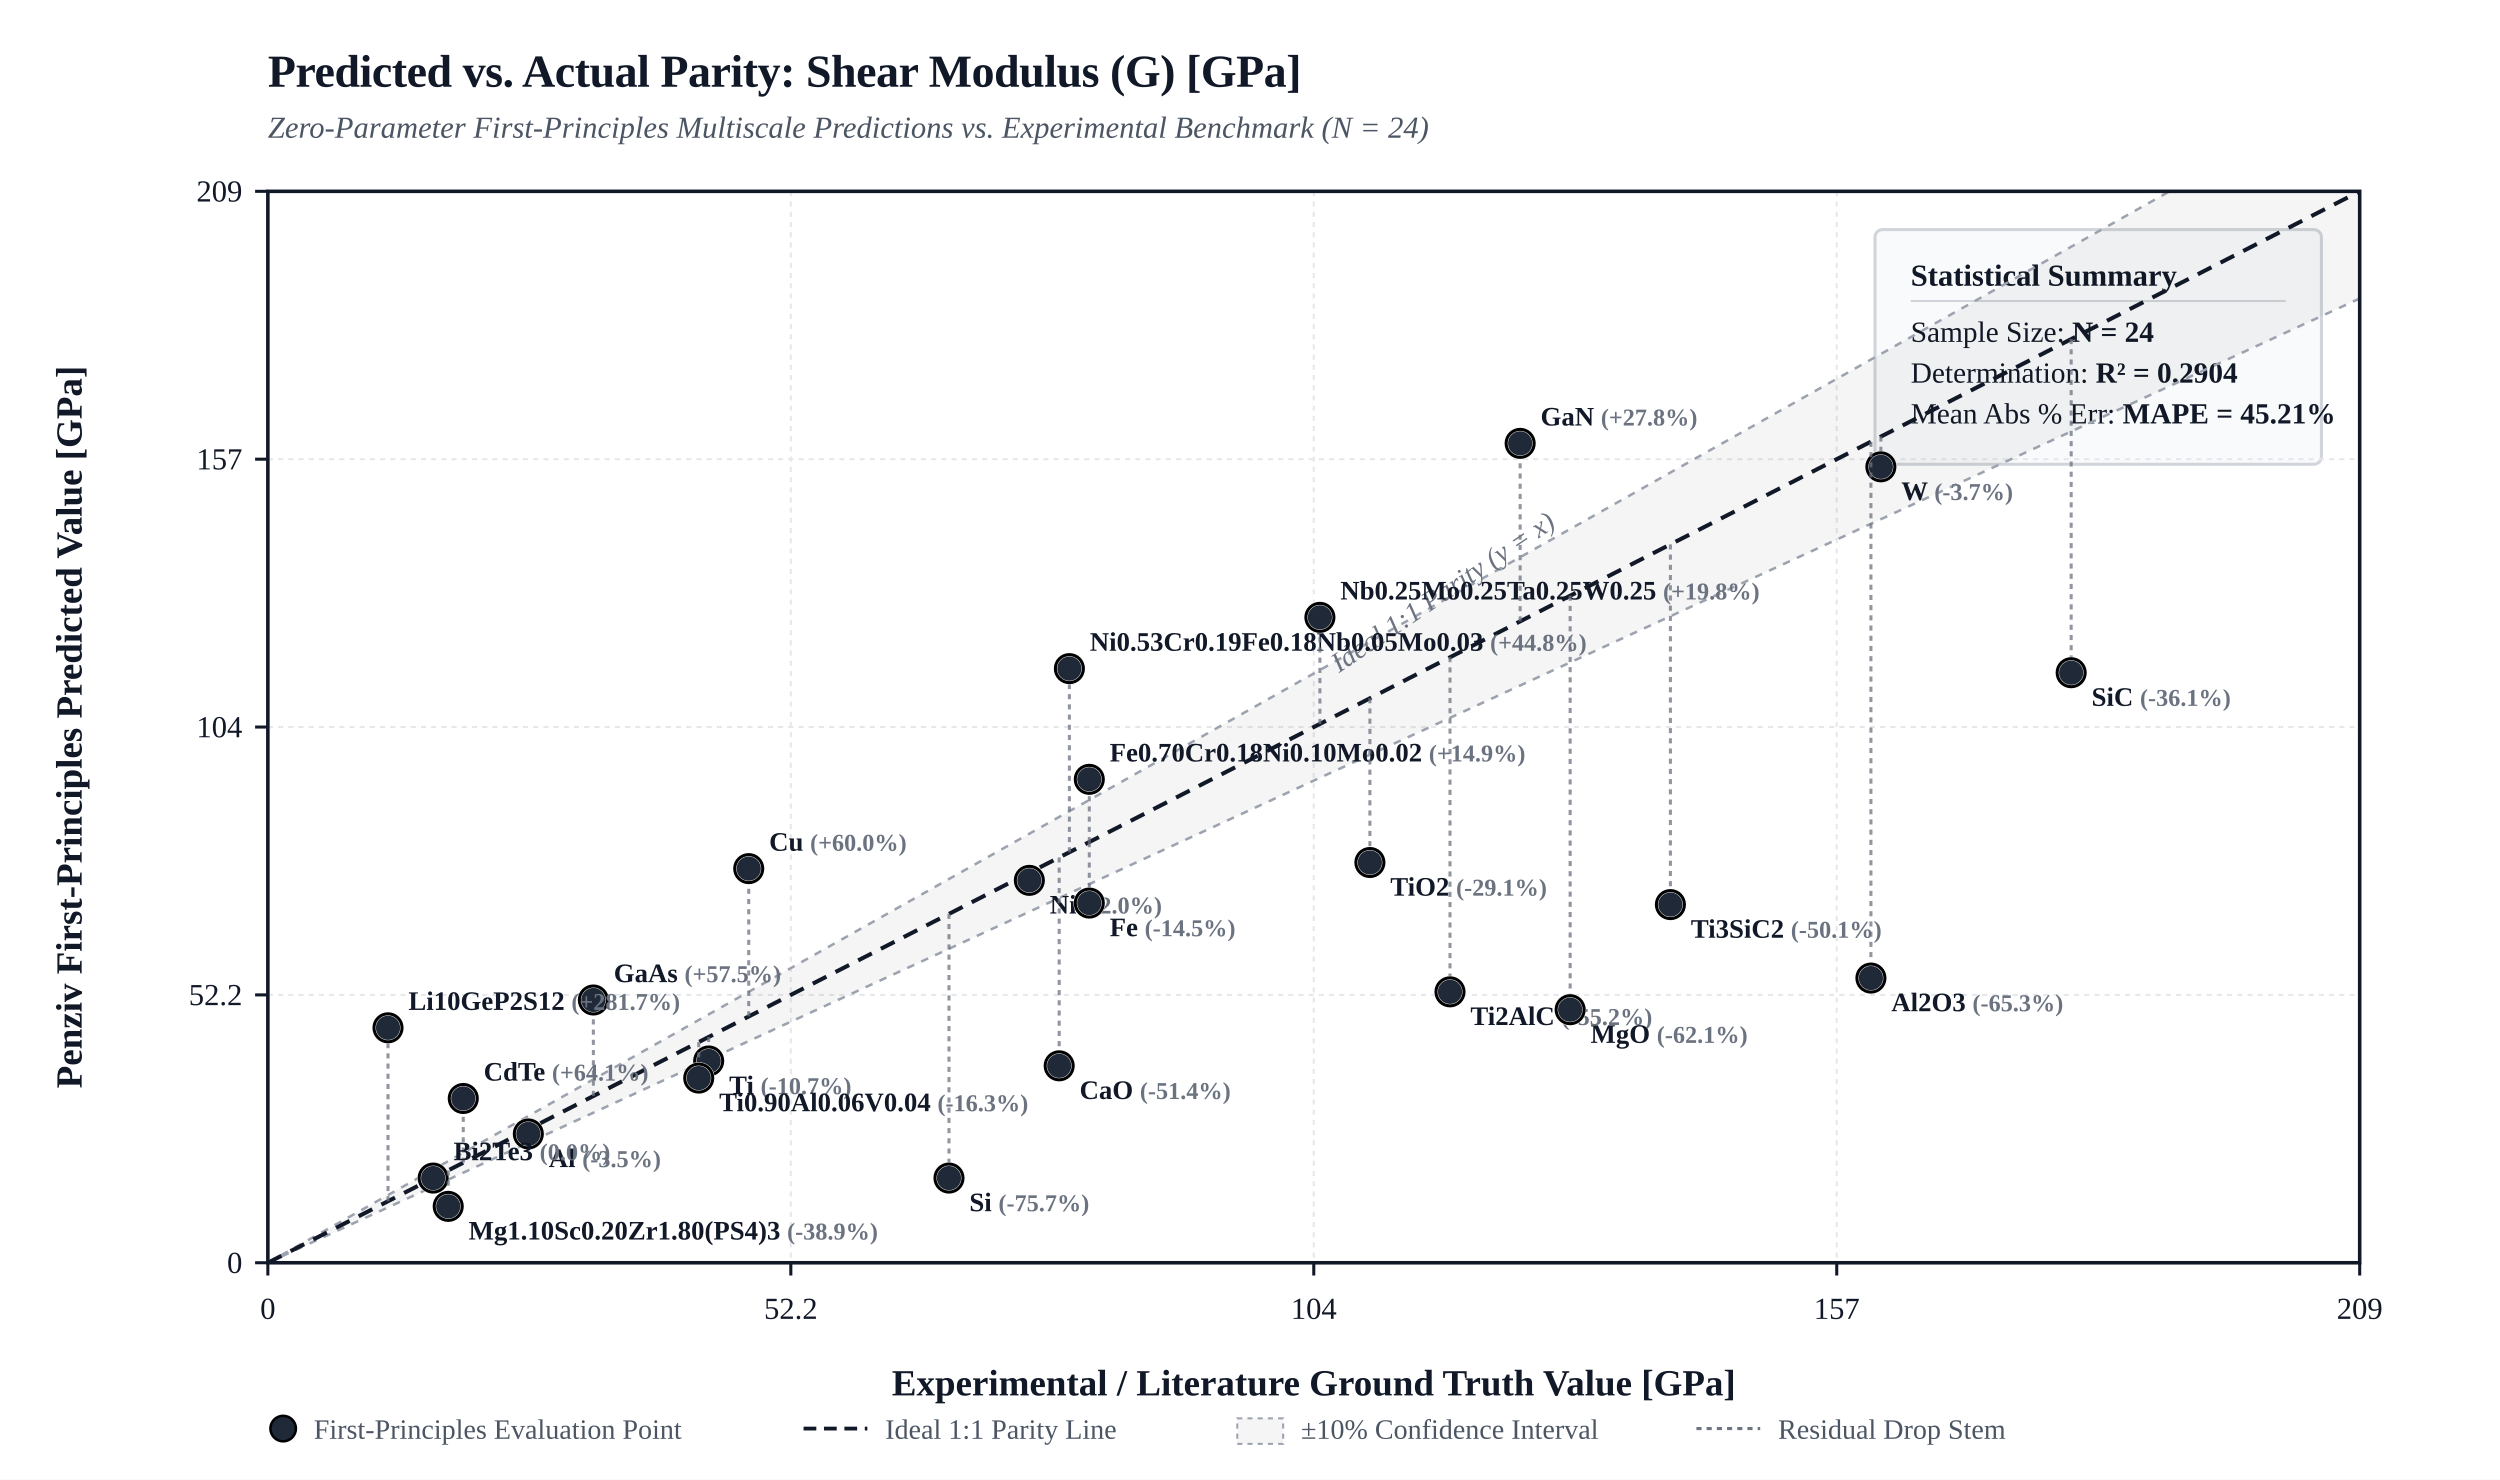
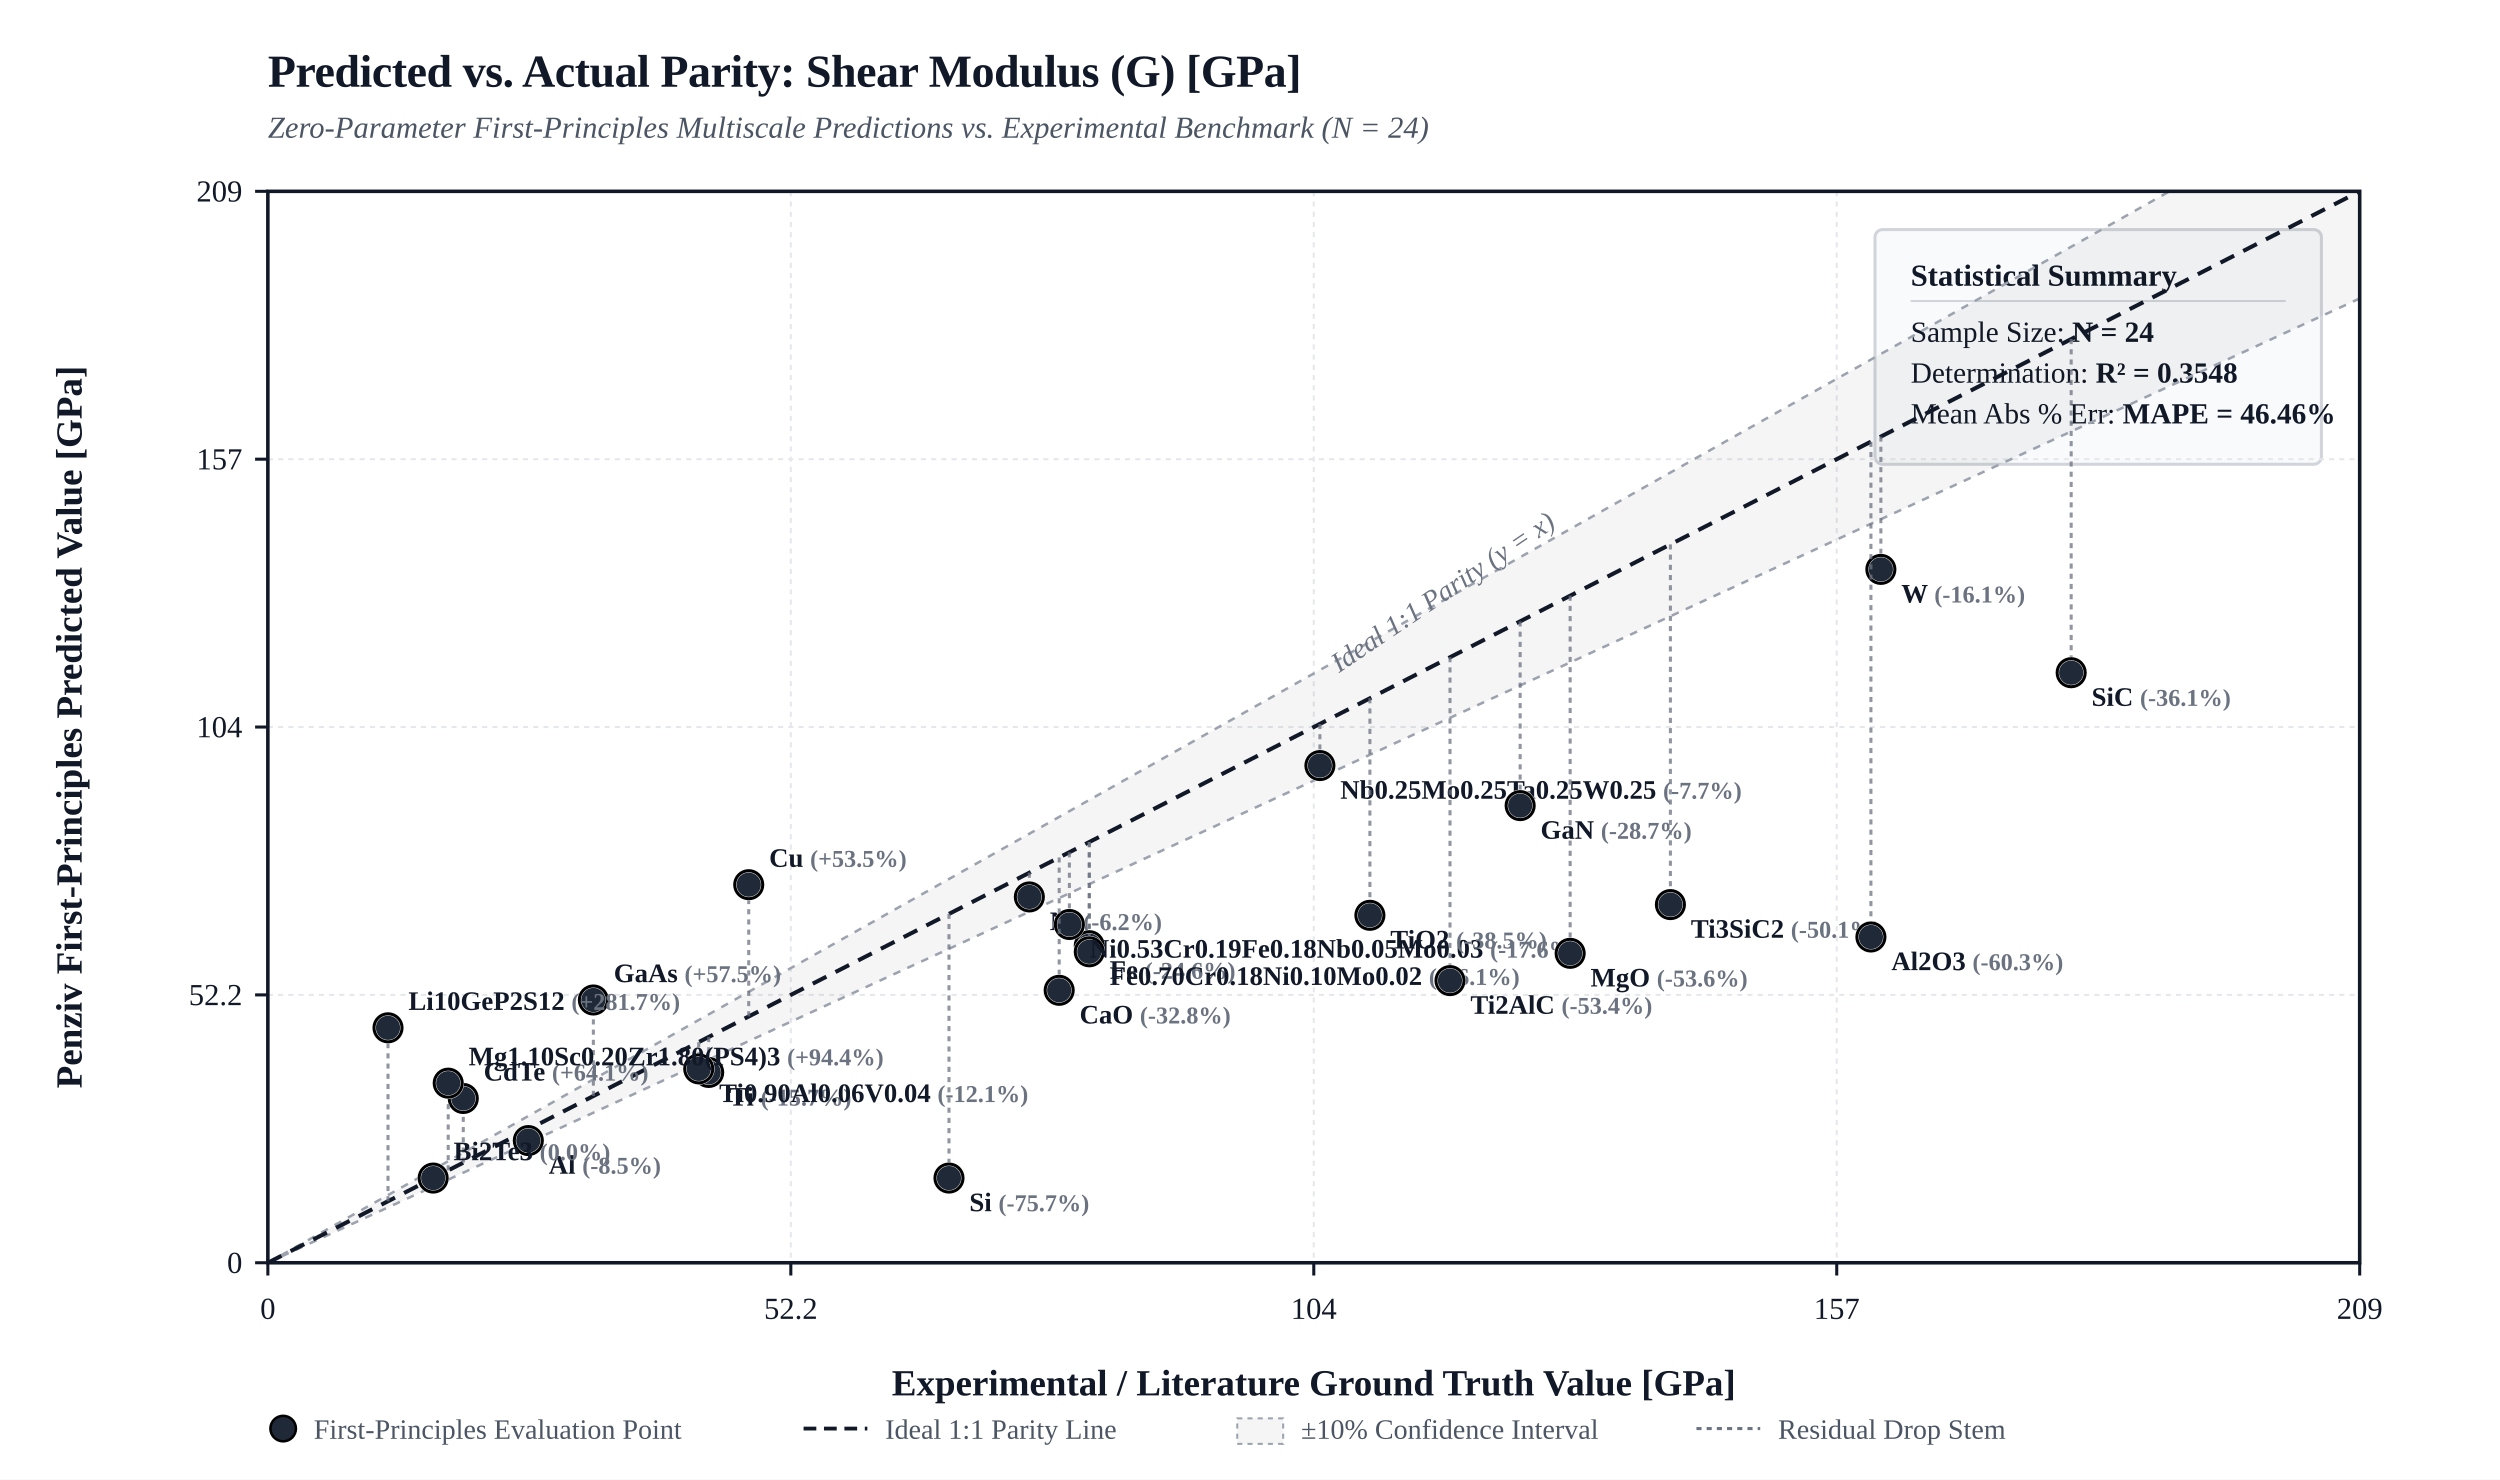
<svg xmlns="http://www.w3.org/2000/svg" viewBox="0 0 980 580" width="100%" height="auto" style="background-color: #FFFFFF; border: 1px solid #E5E7EB; border-radius: 4px; font-family: 'Times New Roman', Times, 'DejaVu Serif', 'TeX Gyre Termes', Georgia, serif;">
  <defs>
    <clipPath id="plotClip">
      <rect x="105" y="75" width="820" height="420" />
    </clipPath>
  </defs>
  <rect x="0" y="0" width="980" height="580" fill="#FFFFFF" />
  <text x="105" y="34" fill="#111827" font-size="18" font-weight="bold" letter-spacing="-0.01em">Predicted vs. Actual Parity: Shear Modulus (G) [GPa]</text>
  <text x="105" y="54" fill="#4B5563" font-size="12" font-style="italic">Zero-Parameter First-Principles Multiscale Predictions vs. Experimental Benchmark (N = 24)</text>
  <g transform="translate(735, 90)">
    <rect width="175" height="92" rx="3" fill="#F9FAFB" stroke="#D1D5DB" stroke-width="1.2" />
    <text x="14" y="22" fill="#111827" font-size="12" font-weight="bold">Statistical Summary</text>
    <line x1="14" y1="28" x2="161" y2="28" stroke="#D1D5DB" stroke-width="0.8" />
    <text x="14" y="44" fill="#111827" font-size="11.5">Sample Size: <tspan font-weight="bold">N = 24</tspan>
    </text>
-     <text x="14" y="60" fill="#111827" font-size="11.5">Determination: <tspan font-weight="bold">R² = 0.2904</tspan>
+     <text x="14" y="60" fill="#111827" font-size="11.5">Determination: <tspan font-weight="bold">R² = 0.3548</tspan>
    </text>
-     <text x="14" y="76" fill="#111827" font-size="11.5">Mean Abs % Err: <tspan font-weight="bold">MAPE = 45.21%</tspan>
+     <text x="14" y="76" fill="#111827" font-size="11.5">Mean Abs % Err: <tspan font-weight="bold">MAPE = 46.46%</tspan>
    </text>
  </g>
  <line x1="105.0" y1="75" x2="105.0" y2="495" stroke="#E5E7EB" stroke-width="0.8" stroke-dasharray="2,2" />
  <line x1="105" y1="495.0" x2="925" y2="495.0" stroke="#E5E7EB" stroke-width="0.8" stroke-dasharray="2,2" />
  <line x1="100" y1="495.0" x2="105" y2="495.0" stroke="#111827" stroke-width="1.2" />
  <text x="95" y="499.0" fill="#111827" font-size="12" font-weight="500" text-anchor="end">0</text>
  <line x1="105.0" y1="495" x2="105.0" y2="500" stroke="#111827" stroke-width="1.2" />
  <text x="105.0" y="517.0" fill="#111827" font-size="12" font-weight="500" text-anchor="middle">0</text>
  <line x1="310.0" y1="75" x2="310.0" y2="495" stroke="#E5E7EB" stroke-width="0.8" stroke-dasharray="2,2" />
  <line x1="105" y1="390.0" x2="925" y2="390.0" stroke="#E5E7EB" stroke-width="0.8" stroke-dasharray="2,2" />
  <line x1="100" y1="390.0" x2="105" y2="390.0" stroke="#111827" stroke-width="1.2" />
  <text x="95" y="394.0" fill="#111827" font-size="12" font-weight="500" text-anchor="end">52.2</text>
  <line x1="310.0" y1="495" x2="310.0" y2="500" stroke="#111827" stroke-width="1.2" />
  <text x="310.0" y="517.0" fill="#111827" font-size="12" font-weight="500" text-anchor="middle">52.2</text>
  <line x1="515.0" y1="75" x2="515.0" y2="495" stroke="#E5E7EB" stroke-width="0.8" stroke-dasharray="2,2" />
  <line x1="105" y1="285.0" x2="925" y2="285.0" stroke="#E5E7EB" stroke-width="0.8" stroke-dasharray="2,2" />
  <line x1="100" y1="285.0" x2="105" y2="285.0" stroke="#111827" stroke-width="1.2" />
  <text x="95" y="289.0" fill="#111827" font-size="12" font-weight="500" text-anchor="end">104</text>
  <line x1="515.0" y1="495" x2="515.0" y2="500" stroke="#111827" stroke-width="1.2" />
  <text x="515.0" y="517.0" fill="#111827" font-size="12" font-weight="500" text-anchor="middle">104</text>
  <line x1="720.0" y1="75" x2="720.0" y2="495" stroke="#E5E7EB" stroke-width="0.8" stroke-dasharray="2,2" />
  <line x1="105" y1="180.0" x2="925" y2="180.0" stroke="#E5E7EB" stroke-width="0.8" stroke-dasharray="2,2" />
  <line x1="100" y1="180.0" x2="105" y2="180.0" stroke="#111827" stroke-width="1.2" />
  <text x="95" y="184.0" fill="#111827" font-size="12" font-weight="500" text-anchor="end">157</text>
  <line x1="720.0" y1="495" x2="720.0" y2="500" stroke="#111827" stroke-width="1.2" />
  <text x="720.0" y="517.0" fill="#111827" font-size="12" font-weight="500" text-anchor="middle">157</text>
  <line x1="925.0" y1="75" x2="925.0" y2="495" stroke="#E5E7EB" stroke-width="0.8" stroke-dasharray="2,2" />
  <line x1="105" y1="75.0" x2="925" y2="75.0" stroke="#E5E7EB" stroke-width="0.8" stroke-dasharray="2,2" />
  <line x1="100" y1="75.0" x2="105" y2="75.0" stroke="#111827" stroke-width="1.2" />
  <text x="95" y="79.0" fill="#111827" font-size="12" font-weight="500" text-anchor="end">209</text>
  <line x1="925.0" y1="495" x2="925.0" y2="500" stroke="#111827" stroke-width="1.2" />
  <text x="925.0" y="517.0" fill="#111827" font-size="12" font-weight="500" text-anchor="middle">209</text>
  <polygon points="105.0,495.0 925.0,33.0 925.0,117.0 105.0,495.0" fill="rgba(0, 0, 0, 0.04)" clip-path="url(#plotClip)" />
  <line x1="105.0" y1="495.0" x2="925.0" y2="33.0" stroke="#9CA3AF" stroke-width="1.0" stroke-dasharray="3,3" clip-path="url(#plotClip)" />
  <line x1="105.0" y1="495.0" x2="925.0" y2="117.0" stroke="#9CA3AF" stroke-width="1.0" stroke-dasharray="3,3" clip-path="url(#plotClip)" />
  <line x1="105.0" y1="495.0" x2="925.0" y2="75.0" stroke="#111827" stroke-width="1.6" stroke-dasharray="6,4" clip-path="url(#plotClip)" />
  <text x="535.0" y="273.0" fill="#6B7280" font-size="11" font-style="italic" transform="rotate(-34 515.0 285.0)">Ideal 1:1 Parity (y = x)</text>
  <rect x="105" y="75" width="820" height="420" fill="none" stroke="#111827" stroke-width="1.4" />
  <text x="515.0" y="547.0" fill="#111827" font-size="14.5" font-weight="bold" text-anchor="middle">Experimental / Literature Ground Truth Value [GPa]</text>
  <text x="32" y="285.0" fill="#111827" font-size="14.5" font-weight="bold" text-anchor="middle" transform="rotate(-90 32 285.0)">Penziv First-Principles Predicted Value [GPa]</text>
-   <line x1="293.5" y1="398.4" x2="293.5" y2="340.5" stroke="#6B7280" stroke-width="1.2" stroke-dasharray="2,2" opacity="0.75" clip-path="url(#plotClip)" />
-   <circle cx="293.5" cy="340.5" r="5.5" fill="#1F2937" stroke="#FFFFFF" stroke-width="1.5" />
-   <circle cx="293.5" cy="340.5" r="5.5" fill="none" stroke="#000000" stroke-width="1.2" />
-   <text x="301.5" y="333.5" fill="#111827" font-size="10.5" font-weight="600" text-anchor="start">Cu <tspan fill="#6B7280" font-size="9.5">(+60.0%)</tspan>
+   <line x1="293.5" y1="398.4" x2="293.5" y2="346.8" stroke="#6B7280" stroke-width="1.2" stroke-dasharray="2,2" opacity="0.75" clip-path="url(#plotClip)" />
+   <circle cx="293.5" cy="346.8" r="5.5" fill="#1F2937" stroke="#FFFFFF" stroke-width="1.5" />
+   <circle cx="293.5" cy="346.8" r="5.5" fill="none" stroke="#000000" stroke-width="1.2" />
+   <text x="301.5" y="339.8" fill="#111827" font-size="10.5" font-weight="600" text-anchor="start">Cu <tspan fill="#6B7280" font-size="9.5">(+53.5%)</tspan>
  </text>
-   <line x1="207.1" y1="442.7" x2="207.1" y2="444.5" stroke="#6B7280" stroke-width="1.2" stroke-dasharray="2,2" opacity="0.75" clip-path="url(#plotClip)" />
-   <circle cx="207.1" cy="444.5" r="5.5" fill="#1F2937" stroke="#FFFFFF" stroke-width="1.5" />
-   <circle cx="207.1" cy="444.5" r="5.5" fill="none" stroke="#000000" stroke-width="1.2" />
-   <text x="215.1" y="457.5" fill="#111827" font-size="10.5" font-weight="600" text-anchor="start">Al <tspan fill="#6B7280" font-size="9.5">(-3.5%)</tspan>
+   <line x1="207.1" y1="442.7" x2="207.1" y2="447.1" stroke="#6B7280" stroke-width="1.2" stroke-dasharray="2,2" opacity="0.75" clip-path="url(#plotClip)" />
+   <circle cx="207.1" cy="447.1" r="5.5" fill="#1F2937" stroke="#FFFFFF" stroke-width="1.5" />
+   <circle cx="207.1" cy="447.1" r="5.5" fill="none" stroke="#000000" stroke-width="1.2" />
+   <text x="215.1" y="460.1" fill="#111827" font-size="10.5" font-weight="600" text-anchor="start">Al <tspan fill="#6B7280" font-size="9.5">(-8.5%)</tspan>
  </text>
-   <line x1="403.5" y1="342.1" x2="403.5" y2="345.1" stroke="#6B7280" stroke-width="1.2" stroke-dasharray="2,2" opacity="0.75" clip-path="url(#plotClip)" />
-   <circle cx="403.5" cy="345.1" r="5.5" fill="#1F2937" stroke="#FFFFFF" stroke-width="1.5" />
-   <circle cx="403.5" cy="345.1" r="5.5" fill="none" stroke="#000000" stroke-width="1.2" />
-   <text x="411.5" y="358.1" fill="#111827" font-size="10.5" font-weight="600" text-anchor="start">Ni <tspan fill="#6B7280" font-size="9.5">(-2.0%)</tspan>
+   <line x1="403.5" y1="342.1" x2="403.5" y2="351.6" stroke="#6B7280" stroke-width="1.2" stroke-dasharray="2,2" opacity="0.75" clip-path="url(#plotClip)" />
+   <circle cx="403.5" cy="351.6" r="5.5" fill="#1F2937" stroke="#FFFFFF" stroke-width="1.5" />
+   <circle cx="403.5" cy="351.6" r="5.5" fill="none" stroke="#000000" stroke-width="1.2" />
+   <text x="411.5" y="364.6" fill="#111827" font-size="10.5" font-weight="600" text-anchor="start">Ni <tspan fill="#6B7280" font-size="9.5">(-6.2%)</tspan>
  </text>
-   <line x1="277.8" y1="406.5" x2="277.8" y2="415.9" stroke="#6B7280" stroke-width="1.2" stroke-dasharray="2,2" opacity="0.75" clip-path="url(#plotClip)" />
-   <circle cx="277.8" cy="415.9" r="5.5" fill="#1F2937" stroke="#FFFFFF" stroke-width="1.5" />
-   <circle cx="277.8" cy="415.9" r="5.5" fill="none" stroke="#000000" stroke-width="1.2" />
-   <text x="285.8" y="428.9" fill="#111827" font-size="10.5" font-weight="600" text-anchor="start">Ti <tspan fill="#6B7280" font-size="9.5">(-10.7%)</tspan>
+   <line x1="277.8" y1="406.5" x2="277.8" y2="420.4" stroke="#6B7280" stroke-width="1.2" stroke-dasharray="2,2" opacity="0.75" clip-path="url(#plotClip)" />
+   <circle cx="277.8" cy="420.4" r="5.5" fill="#1F2937" stroke="#FFFFFF" stroke-width="1.5" />
+   <circle cx="277.8" cy="420.4" r="5.5" fill="none" stroke="#000000" stroke-width="1.2" />
+   <text x="285.8" y="433.4" fill="#111827" font-size="10.5" font-weight="600" text-anchor="start">Ti <tspan fill="#6B7280" font-size="9.5">(-15.7%)</tspan>
  </text>
-   <line x1="737.3" y1="171.1" x2="737.3" y2="183.0" stroke="#6B7280" stroke-width="1.2" stroke-dasharray="2,2" opacity="0.75" clip-path="url(#plotClip)" />
-   <circle cx="737.3" cy="183.0" r="5.5" fill="#1F2937" stroke="#FFFFFF" stroke-width="1.5" />
-   <circle cx="737.3" cy="183.0" r="5.5" fill="none" stroke="#000000" stroke-width="1.2" />
-   <text x="745.3" y="196.0" fill="#111827" font-size="10.5" font-weight="600" text-anchor="start">W <tspan fill="#6B7280" font-size="9.5">(-3.7%)</tspan>
+   <line x1="737.3" y1="171.1" x2="737.3" y2="223.2" stroke="#6B7280" stroke-width="1.2" stroke-dasharray="2,2" opacity="0.75" clip-path="url(#plotClip)" />
+   <circle cx="737.3" cy="223.2" r="5.5" fill="#1F2937" stroke="#FFFFFF" stroke-width="1.5" />
+   <circle cx="737.3" cy="223.2" r="5.5" fill="none" stroke="#000000" stroke-width="1.2" />
+   <text x="745.3" y="236.2" fill="#111827" font-size="10.5" font-weight="600" text-anchor="start">W <tspan fill="#6B7280" font-size="9.5">(-16.1%)</tspan>
  </text>
-   <line x1="427.0" y1="330.1" x2="427.0" y2="354.0" stroke="#6B7280" stroke-width="1.2" stroke-dasharray="2,2" opacity="0.75" clip-path="url(#plotClip)" />
-   <circle cx="427.0" cy="354.0" r="5.5" fill="#1F2937" stroke="#FFFFFF" stroke-width="1.5" />
-   <circle cx="427.0" cy="354.0" r="5.5" fill="none" stroke="#000000" stroke-width="1.2" />
-   <text x="435.0" y="367.0" fill="#111827" font-size="10.5" font-weight="600" text-anchor="start">Fe <tspan fill="#6B7280" font-size="9.5">(-14.5%)</tspan>
+   <line x1="427.0" y1="330.1" x2="427.0" y2="370.7" stroke="#6B7280" stroke-width="1.2" stroke-dasharray="2,2" opacity="0.75" clip-path="url(#plotClip)" />
+   <circle cx="427.0" cy="370.7" r="5.5" fill="#1F2937" stroke="#FFFFFF" stroke-width="1.5" />
+   <circle cx="427.0" cy="370.7" r="5.5" fill="none" stroke="#000000" stroke-width="1.2" />
+   <text x="435.0" y="383.7" fill="#111827" font-size="10.5" font-weight="600" text-anchor="start">Fe <tspan fill="#6B7280" font-size="9.5">(-24.6%)</tspan>
  </text>
-   <line x1="427.0" y1="330.1" x2="427.0" y2="305.5" stroke="#6B7280" stroke-width="1.2" stroke-dasharray="2,2" opacity="0.75" clip-path="url(#plotClip)" />
-   <circle cx="427.0" cy="305.5" r="5.5" fill="#1F2937" stroke="#FFFFFF" stroke-width="1.5" />
-   <circle cx="427.0" cy="305.5" r="5.5" fill="none" stroke="#000000" stroke-width="1.2" />
-   <text x="435.0" y="298.5" fill="#111827" font-size="10.5" font-weight="600" text-anchor="start">Fe0.70Cr0.18Ni0.10Mo0.02 <tspan fill="#6B7280" font-size="9.5">(+14.9%)</tspan>
+   <line x1="427.0" y1="330.1" x2="427.0" y2="373.1" stroke="#6B7280" stroke-width="1.2" stroke-dasharray="2,2" opacity="0.75" clip-path="url(#plotClip)" />
+   <circle cx="427.0" cy="373.1" r="5.5" fill="#1F2937" stroke="#FFFFFF" stroke-width="1.5" />
+   <circle cx="427.0" cy="373.1" r="5.5" fill="none" stroke="#000000" stroke-width="1.2" />
+   <text x="435.0" y="386.1" fill="#111827" font-size="10.5" font-weight="600" text-anchor="start">Fe0.70Cr0.18Ni0.10Mo0.02 <tspan fill="#6B7280" font-size="9.5">(-26.1%)</tspan>
  </text>
-   <line x1="419.2" y1="334.1" x2="419.2" y2="262.1" stroke="#6B7280" stroke-width="1.2" stroke-dasharray="2,2" opacity="0.75" clip-path="url(#plotClip)" />
-   <circle cx="419.2" cy="262.1" r="5.5" fill="#1F2937" stroke="#FFFFFF" stroke-width="1.5" />
-   <circle cx="419.2" cy="262.1" r="5.5" fill="none" stroke="#000000" stroke-width="1.2" />
-   <text x="427.2" y="255.1" fill="#111827" font-size="10.5" font-weight="600" text-anchor="start">Ni0.53Cr0.19Fe0.18Nb0.05Mo0.03 <tspan fill="#6B7280" font-size="9.5">(+44.8%)</tspan>
+   <line x1="419.2" y1="334.1" x2="419.2" y2="362.4" stroke="#6B7280" stroke-width="1.2" stroke-dasharray="2,2" opacity="0.75" clip-path="url(#plotClip)" />
+   <circle cx="419.2" cy="362.4" r="5.5" fill="#1F2937" stroke="#FFFFFF" stroke-width="1.5" />
+   <circle cx="419.2" cy="362.4" r="5.5" fill="none" stroke="#000000" stroke-width="1.2" />
+   <text x="427.2" y="375.4" fill="#111827" font-size="10.5" font-weight="600" text-anchor="start">Ni0.53Cr0.19Fe0.18Nb0.05Mo0.03 <tspan fill="#6B7280" font-size="9.5">(-17.6%)</tspan>
  </text>
-   <line x1="273.9" y1="408.5" x2="273.9" y2="422.6" stroke="#6B7280" stroke-width="1.2" stroke-dasharray="2,2" opacity="0.75" clip-path="url(#plotClip)" />
-   <circle cx="273.9" cy="422.6" r="5.5" fill="#1F2937" stroke="#FFFFFF" stroke-width="1.5" />
-   <circle cx="273.9" cy="422.6" r="5.5" fill="none" stroke="#000000" stroke-width="1.2" />
-   <text x="281.9" y="435.6" fill="#111827" font-size="10.5" font-weight="600" text-anchor="start">Ti0.90Al0.06V0.04 <tspan fill="#6B7280" font-size="9.5">(-16.3%)</tspan>
+   <line x1="273.9" y1="408.5" x2="273.9" y2="419.0" stroke="#6B7280" stroke-width="1.2" stroke-dasharray="2,2" opacity="0.75" clip-path="url(#plotClip)" />
+   <circle cx="273.9" cy="419.0" r="5.5" fill="#1F2937" stroke="#FFFFFF" stroke-width="1.5" />
+   <circle cx="273.9" cy="419.0" r="5.5" fill="none" stroke="#000000" stroke-width="1.2" />
+   <text x="281.9" y="432.0" fill="#111827" font-size="10.5" font-weight="600" text-anchor="start">Ti0.90Al0.06V0.04 <tspan fill="#6B7280" font-size="9.5">(-12.1%)</tspan>
  </text>
-   <line x1="517.4" y1="283.8" x2="517.4" y2="242.0" stroke="#6B7280" stroke-width="1.2" stroke-dasharray="2,2" opacity="0.75" clip-path="url(#plotClip)" />
-   <circle cx="517.4" cy="242.0" r="5.5" fill="#1F2937" stroke="#FFFFFF" stroke-width="1.5" />
-   <circle cx="517.4" cy="242.0" r="5.5" fill="none" stroke="#000000" stroke-width="1.2" />
-   <text x="525.4" y="235.0" fill="#111827" font-size="10.5" font-weight="600" text-anchor="start">Nb0.25Mo0.25Ta0.25W0.25 <tspan fill="#6B7280" font-size="9.5">(+19.8%)</tspan>
+   <line x1="517.4" y1="283.8" x2="517.4" y2="300.1" stroke="#6B7280" stroke-width="1.2" stroke-dasharray="2,2" opacity="0.75" clip-path="url(#plotClip)" />
+   <circle cx="517.4" cy="300.1" r="5.5" fill="#1F2937" stroke="#FFFFFF" stroke-width="1.5" />
+   <circle cx="517.4" cy="300.1" r="5.5" fill="none" stroke="#000000" stroke-width="1.2" />
+   <text x="525.4" y="313.1" fill="#111827" font-size="10.5" font-weight="600" text-anchor="start">Nb0.25Mo0.25Ta0.25W0.25 <tspan fill="#6B7280" font-size="9.5">(-7.7%)</tspan>
  </text>
  <line x1="654.8" y1="213.4" x2="654.8" y2="354.6" stroke="#6B7280" stroke-width="1.2" stroke-dasharray="2,2" opacity="0.75" clip-path="url(#plotClip)" />
  <circle cx="654.8" cy="354.6" r="5.5" fill="#1F2937" stroke="#FFFFFF" stroke-width="1.5" />
  <circle cx="654.8" cy="354.6" r="5.5" fill="none" stroke="#000000" stroke-width="1.2" />
  <text x="662.8" y="367.6" fill="#111827" font-size="10.5" font-weight="600" text-anchor="start">Ti3SiC2 <tspan fill="#6B7280" font-size="9.5">(-50.1%)</tspan>
  </text>
-   <line x1="568.4" y1="257.6" x2="568.4" y2="388.8" stroke="#6B7280" stroke-width="1.2" stroke-dasharray="2,2" opacity="0.75" clip-path="url(#plotClip)" />
-   <circle cx="568.4" cy="388.8" r="5.5" fill="#1F2937" stroke="#FFFFFF" stroke-width="1.5" />
-   <circle cx="568.4" cy="388.8" r="5.5" fill="none" stroke="#000000" stroke-width="1.2" />
-   <text x="576.4" y="401.8" fill="#111827" font-size="10.5" font-weight="600" text-anchor="start">Ti2AlC <tspan fill="#6B7280" font-size="9.5">(-55.2%)</tspan>
+   <line x1="568.4" y1="257.6" x2="568.4" y2="384.4" stroke="#6B7280" stroke-width="1.2" stroke-dasharray="2,2" opacity="0.75" clip-path="url(#plotClip)" />
+   <circle cx="568.4" cy="384.4" r="5.5" fill="#1F2937" stroke="#FFFFFF" stroke-width="1.5" />
+   <circle cx="568.4" cy="384.4" r="5.5" fill="none" stroke="#000000" stroke-width="1.2" />
+   <text x="576.4" y="397.4" fill="#111827" font-size="10.5" font-weight="600" text-anchor="start">Ti2AlC <tspan fill="#6B7280" font-size="9.5">(-53.4%)</tspan>
  </text>
-   <line x1="415.2" y1="336.1" x2="415.2" y2="417.8" stroke="#6B7280" stroke-width="1.2" stroke-dasharray="2,2" opacity="0.75" clip-path="url(#plotClip)" />
-   <circle cx="415.2" cy="417.8" r="5.5" fill="#1F2937" stroke="#FFFFFF" stroke-width="1.5" />
-   <circle cx="415.2" cy="417.8" r="5.5" fill="none" stroke="#000000" stroke-width="1.2" />
-   <text x="423.2" y="430.8" fill="#111827" font-size="10.5" font-weight="600" text-anchor="start">CaO <tspan fill="#6B7280" font-size="9.5">(-51.4%)</tspan>
+   <line x1="415.2" y1="336.1" x2="415.2" y2="388.2" stroke="#6B7280" stroke-width="1.2" stroke-dasharray="2,2" opacity="0.75" clip-path="url(#plotClip)" />
+   <circle cx="415.2" cy="388.2" r="5.5" fill="#1F2937" stroke="#FFFFFF" stroke-width="1.5" />
+   <circle cx="415.2" cy="388.2" r="5.5" fill="none" stroke="#000000" stroke-width="1.2" />
+   <text x="423.2" y="401.2" fill="#111827" font-size="10.5" font-weight="600" text-anchor="start">CaO <tspan fill="#6B7280" font-size="9.5">(-32.8%)</tspan>
  </text>
-   <line x1="615.5" y1="233.5" x2="615.5" y2="395.8" stroke="#6B7280" stroke-width="1.2" stroke-dasharray="2,2" opacity="0.75" clip-path="url(#plotClip)" />
-   <circle cx="615.5" cy="395.8" r="5.5" fill="#1F2937" stroke="#FFFFFF" stroke-width="1.5" />
-   <circle cx="615.5" cy="395.8" r="5.5" fill="none" stroke="#000000" stroke-width="1.2" />
-   <text x="623.5" y="408.8" fill="#111827" font-size="10.5" font-weight="600" text-anchor="start">MgO <tspan fill="#6B7280" font-size="9.5">(-62.1%)</tspan>
+   <line x1="615.5" y1="233.5" x2="615.5" y2="373.7" stroke="#6B7280" stroke-width="1.2" stroke-dasharray="2,2" opacity="0.75" clip-path="url(#plotClip)" />
+   <circle cx="615.5" cy="373.7" r="5.5" fill="#1F2937" stroke="#FFFFFF" stroke-width="1.5" />
+   <circle cx="615.5" cy="373.7" r="5.5" fill="none" stroke="#000000" stroke-width="1.2" />
+   <text x="623.5" y="386.7" fill="#111827" font-size="10.5" font-weight="600" text-anchor="start">MgO <tspan fill="#6B7280" font-size="9.5">(-53.6%)</tspan>
  </text>
-   <line x1="733.4" y1="173.2" x2="733.4" y2="383.4" stroke="#6B7280" stroke-width="1.2" stroke-dasharray="2,2" opacity="0.75" clip-path="url(#plotClip)" />
-   <circle cx="733.4" cy="383.4" r="5.5" fill="#1F2937" stroke="#FFFFFF" stroke-width="1.5" />
-   <circle cx="733.4" cy="383.4" r="5.5" fill="none" stroke="#000000" stroke-width="1.2" />
-   <text x="741.4" y="396.4" fill="#111827" font-size="10.5" font-weight="600" text-anchor="start">Al2O3 <tspan fill="#6B7280" font-size="9.5">(-65.3%)</tspan>
+   <line x1="733.4" y1="173.2" x2="733.4" y2="367.3" stroke="#6B7280" stroke-width="1.2" stroke-dasharray="2,2" opacity="0.75" clip-path="url(#plotClip)" />
+   <circle cx="733.4" cy="367.3" r="5.5" fill="#1F2937" stroke="#FFFFFF" stroke-width="1.5" />
+   <circle cx="733.4" cy="367.3" r="5.5" fill="none" stroke="#000000" stroke-width="1.2" />
+   <text x="741.4" y="380.3" fill="#111827" font-size="10.5" font-weight="600" text-anchor="start">Al2O3 <tspan fill="#6B7280" font-size="9.5">(-60.3%)</tspan>
  </text>
-   <line x1="537.0" y1="273.7" x2="537.0" y2="338.1" stroke="#6B7280" stroke-width="1.2" stroke-dasharray="2,2" opacity="0.75" clip-path="url(#plotClip)" />
-   <circle cx="537.0" cy="338.1" r="5.5" fill="#1F2937" stroke="#FFFFFF" stroke-width="1.5" />
-   <circle cx="537.0" cy="338.1" r="5.5" fill="none" stroke="#000000" stroke-width="1.2" />
-   <text x="545.0" y="351.1" fill="#111827" font-size="10.5" font-weight="600" text-anchor="start">TiO2 <tspan fill="#6B7280" font-size="9.5">(-29.1%)</tspan>
+   <line x1="537.0" y1="273.7" x2="537.0" y2="358.8" stroke="#6B7280" stroke-width="1.2" stroke-dasharray="2,2" opacity="0.75" clip-path="url(#plotClip)" />
+   <circle cx="537.0" cy="358.8" r="5.5" fill="#1F2937" stroke="#FFFFFF" stroke-width="1.5" />
+   <circle cx="537.0" cy="358.8" r="5.5" fill="none" stroke="#000000" stroke-width="1.2" />
+   <text x="545.0" y="371.8" fill="#111827" font-size="10.5" font-weight="600" text-anchor="start">TiO2 <tspan fill="#6B7280" font-size="9.5">(-38.5%)</tspan>
  </text>
  <line x1="811.9" y1="132.9" x2="811.9" y2="263.7" stroke="#6B7280" stroke-width="1.2" stroke-dasharray="2,2" opacity="0.75" clip-path="url(#plotClip)" />
  <circle cx="811.9" cy="263.7" r="5.5" fill="#1F2937" stroke="#FFFFFF" stroke-width="1.5" />
  <circle cx="811.9" cy="263.7" r="5.5" fill="none" stroke="#000000" stroke-width="1.2" />
  <text x="819.9" y="276.7" fill="#111827" font-size="10.5" font-weight="600" text-anchor="start">SiC <tspan fill="#6B7280" font-size="9.5">(-36.1%)</tspan>
  </text>
-   <line x1="595.9" y1="243.6" x2="595.9" y2="173.8" stroke="#6B7280" stroke-width="1.2" stroke-dasharray="2,2" opacity="0.75" clip-path="url(#plotClip)" />
-   <circle cx="595.9" cy="173.8" r="5.5" fill="#1F2937" stroke="#FFFFFF" stroke-width="1.5" />
-   <circle cx="595.9" cy="173.8" r="5.5" fill="none" stroke="#000000" stroke-width="1.2" />
-   <text x="603.9" y="166.8" fill="#111827" font-size="10.5" font-weight="600" text-anchor="start">GaN <tspan fill="#6B7280" font-size="9.5">(+27.8%)</tspan>
+   <line x1="595.9" y1="243.6" x2="595.9" y2="315.8" stroke="#6B7280" stroke-width="1.2" stroke-dasharray="2,2" opacity="0.75" clip-path="url(#plotClip)" />
+   <circle cx="595.9" cy="315.8" r="5.5" fill="#1F2937" stroke="#FFFFFF" stroke-width="1.5" />
+   <circle cx="595.9" cy="315.8" r="5.5" fill="none" stroke="#000000" stroke-width="1.2" />
+   <text x="603.9" y="328.8" fill="#111827" font-size="10.5" font-weight="600" text-anchor="start">GaN <tspan fill="#6B7280" font-size="9.5">(-28.7%)</tspan>
  </text>
  <line x1="372.0" y1="358.2" x2="372.0" y2="461.8" stroke="#6B7280" stroke-width="1.2" stroke-dasharray="2,2" opacity="0.75" clip-path="url(#plotClip)" />
  <circle cx="372.0" cy="461.8" r="5.5" fill="#1F2937" stroke="#FFFFFF" stroke-width="1.5" />
  <circle cx="372.0" cy="461.8" r="5.5" fill="none" stroke="#000000" stroke-width="1.2" />
  <text x="380.0" y="474.8" fill="#111827" font-size="10.5" font-weight="600" text-anchor="start">Si <tspan fill="#6B7280" font-size="9.5">(-75.7%)</tspan>
  </text>
  <line x1="232.6" y1="429.6" x2="232.6" y2="392.0" stroke="#6B7280" stroke-width="1.2" stroke-dasharray="2,2" opacity="0.75" clip-path="url(#plotClip)" />
  <circle cx="232.6" cy="392.0" r="5.5" fill="#1F2937" stroke="#FFFFFF" stroke-width="1.5" />
  <circle cx="232.6" cy="392.0" r="5.5" fill="none" stroke="#000000" stroke-width="1.2" />
  <text x="240.6" y="385.0" fill="#111827" font-size="10.5" font-weight="600" text-anchor="start">GaAs <tspan fill="#6B7280" font-size="9.5">(+57.5%)</tspan>
  </text>
  <line x1="181.6" y1="455.8" x2="181.6" y2="430.6" stroke="#6B7280" stroke-width="1.2" stroke-dasharray="2,2" opacity="0.75" clip-path="url(#plotClip)" />
  <circle cx="181.6" cy="430.6" r="5.5" fill="#1F2937" stroke="#FFFFFF" stroke-width="1.5" />
  <circle cx="181.6" cy="430.6" r="5.5" fill="none" stroke="#000000" stroke-width="1.2" />
  <text x="189.6" y="423.6" fill="#111827" font-size="10.5" font-weight="600" text-anchor="start">CdTe <tspan fill="#6B7280" font-size="9.5">(+64.1%)</tspan>
  </text>
  <line x1="169.8" y1="461.8" x2="169.8" y2="461.8" stroke="#6B7280" stroke-width="1.2" stroke-dasharray="2,2" opacity="0.75" clip-path="url(#plotClip)" />
  <circle cx="169.8" cy="461.8" r="5.5" fill="#1F2937" stroke="#FFFFFF" stroke-width="1.5" />
  <circle cx="169.8" cy="461.8" r="5.5" fill="none" stroke="#000000" stroke-width="1.2" />
  <text x="177.8" y="454.8" fill="#111827" font-size="10.5" font-weight="600" text-anchor="start">Bi2Te3 <tspan fill="#6B7280" font-size="9.5">(0.0%)</tspan>
  </text>
-   <line x1="175.7" y1="458.8" x2="175.7" y2="472.9" stroke="#6B7280" stroke-width="1.2" stroke-dasharray="2,2" opacity="0.75" clip-path="url(#plotClip)" />
-   <circle cx="175.7" cy="472.9" r="5.5" fill="#1F2937" stroke="#FFFFFF" stroke-width="1.5" />
-   <circle cx="175.7" cy="472.9" r="5.5" fill="none" stroke="#000000" stroke-width="1.2" />
-   <text x="183.7" y="485.9" fill="#111827" font-size="10.5" font-weight="600" text-anchor="start">Mg1.10Sc0.20Zr1.80(PS4)3 <tspan fill="#6B7280" font-size="9.5">(-38.9%)</tspan>
+   <line x1="175.7" y1="458.8" x2="175.7" y2="424.6" stroke="#6B7280" stroke-width="1.2" stroke-dasharray="2,2" opacity="0.75" clip-path="url(#plotClip)" />
+   <circle cx="175.7" cy="424.6" r="5.5" fill="#1F2937" stroke="#FFFFFF" stroke-width="1.5" />
+   <circle cx="175.7" cy="424.6" r="5.5" fill="none" stroke="#000000" stroke-width="1.2" />
+   <text x="183.7" y="417.6" fill="#111827" font-size="10.5" font-weight="600" text-anchor="start">Mg1.10Sc0.20Zr1.80(PS4)3 <tspan fill="#6B7280" font-size="9.5">(+94.4%)</tspan>
  </text>
  <line x1="152.1" y1="470.9" x2="152.1" y2="402.9" stroke="#6B7280" stroke-width="1.2" stroke-dasharray="2,2" opacity="0.75" clip-path="url(#plotClip)" />
  <circle cx="152.1" cy="402.9" r="5.5" fill="#1F2937" stroke="#FFFFFF" stroke-width="1.5" />
  <circle cx="152.1" cy="402.9" r="5.5" fill="none" stroke="#000000" stroke-width="1.2" />
  <text x="160.1" y="395.9" fill="#111827" font-size="10.5" font-weight="600" text-anchor="start">Li10GeP2S12 <tspan fill="#6B7280" font-size="9.5">(+281.7%)</tspan>
  </text>
  <g transform="translate(105, 564)" font-size="11" fill="#4B5563">
    <circle cx="6" cy="-4" r="5" fill="#1F2937" stroke="#000000" stroke-width="1.0" />
    <text x="18" y="0">First-Principles Evaluation Point</text>
    <line x1="210" y1="-4" x2="235" y2="-4" stroke="#111827" stroke-dasharray="5,3" stroke-width="1.5" />
    <text x="242" y="0">Ideal 1:1 Parity Line</text>
    <rect x="380" y="-8" width="18" height="10" fill="rgba(0, 0, 0, 0.04)" stroke="#9CA3AF" stroke-dasharray="2,2" stroke-width="0.8" />
    <text x="405" y="0">±10% Confidence Interval</text>
    <line x1="560" y1="-4" x2="585" y2="-4" stroke="#6B7280" stroke-dasharray="2,2" stroke-width="1.2" />
    <text x="592" y="0">Residual Drop Stem</text>
  </g>
</svg>
